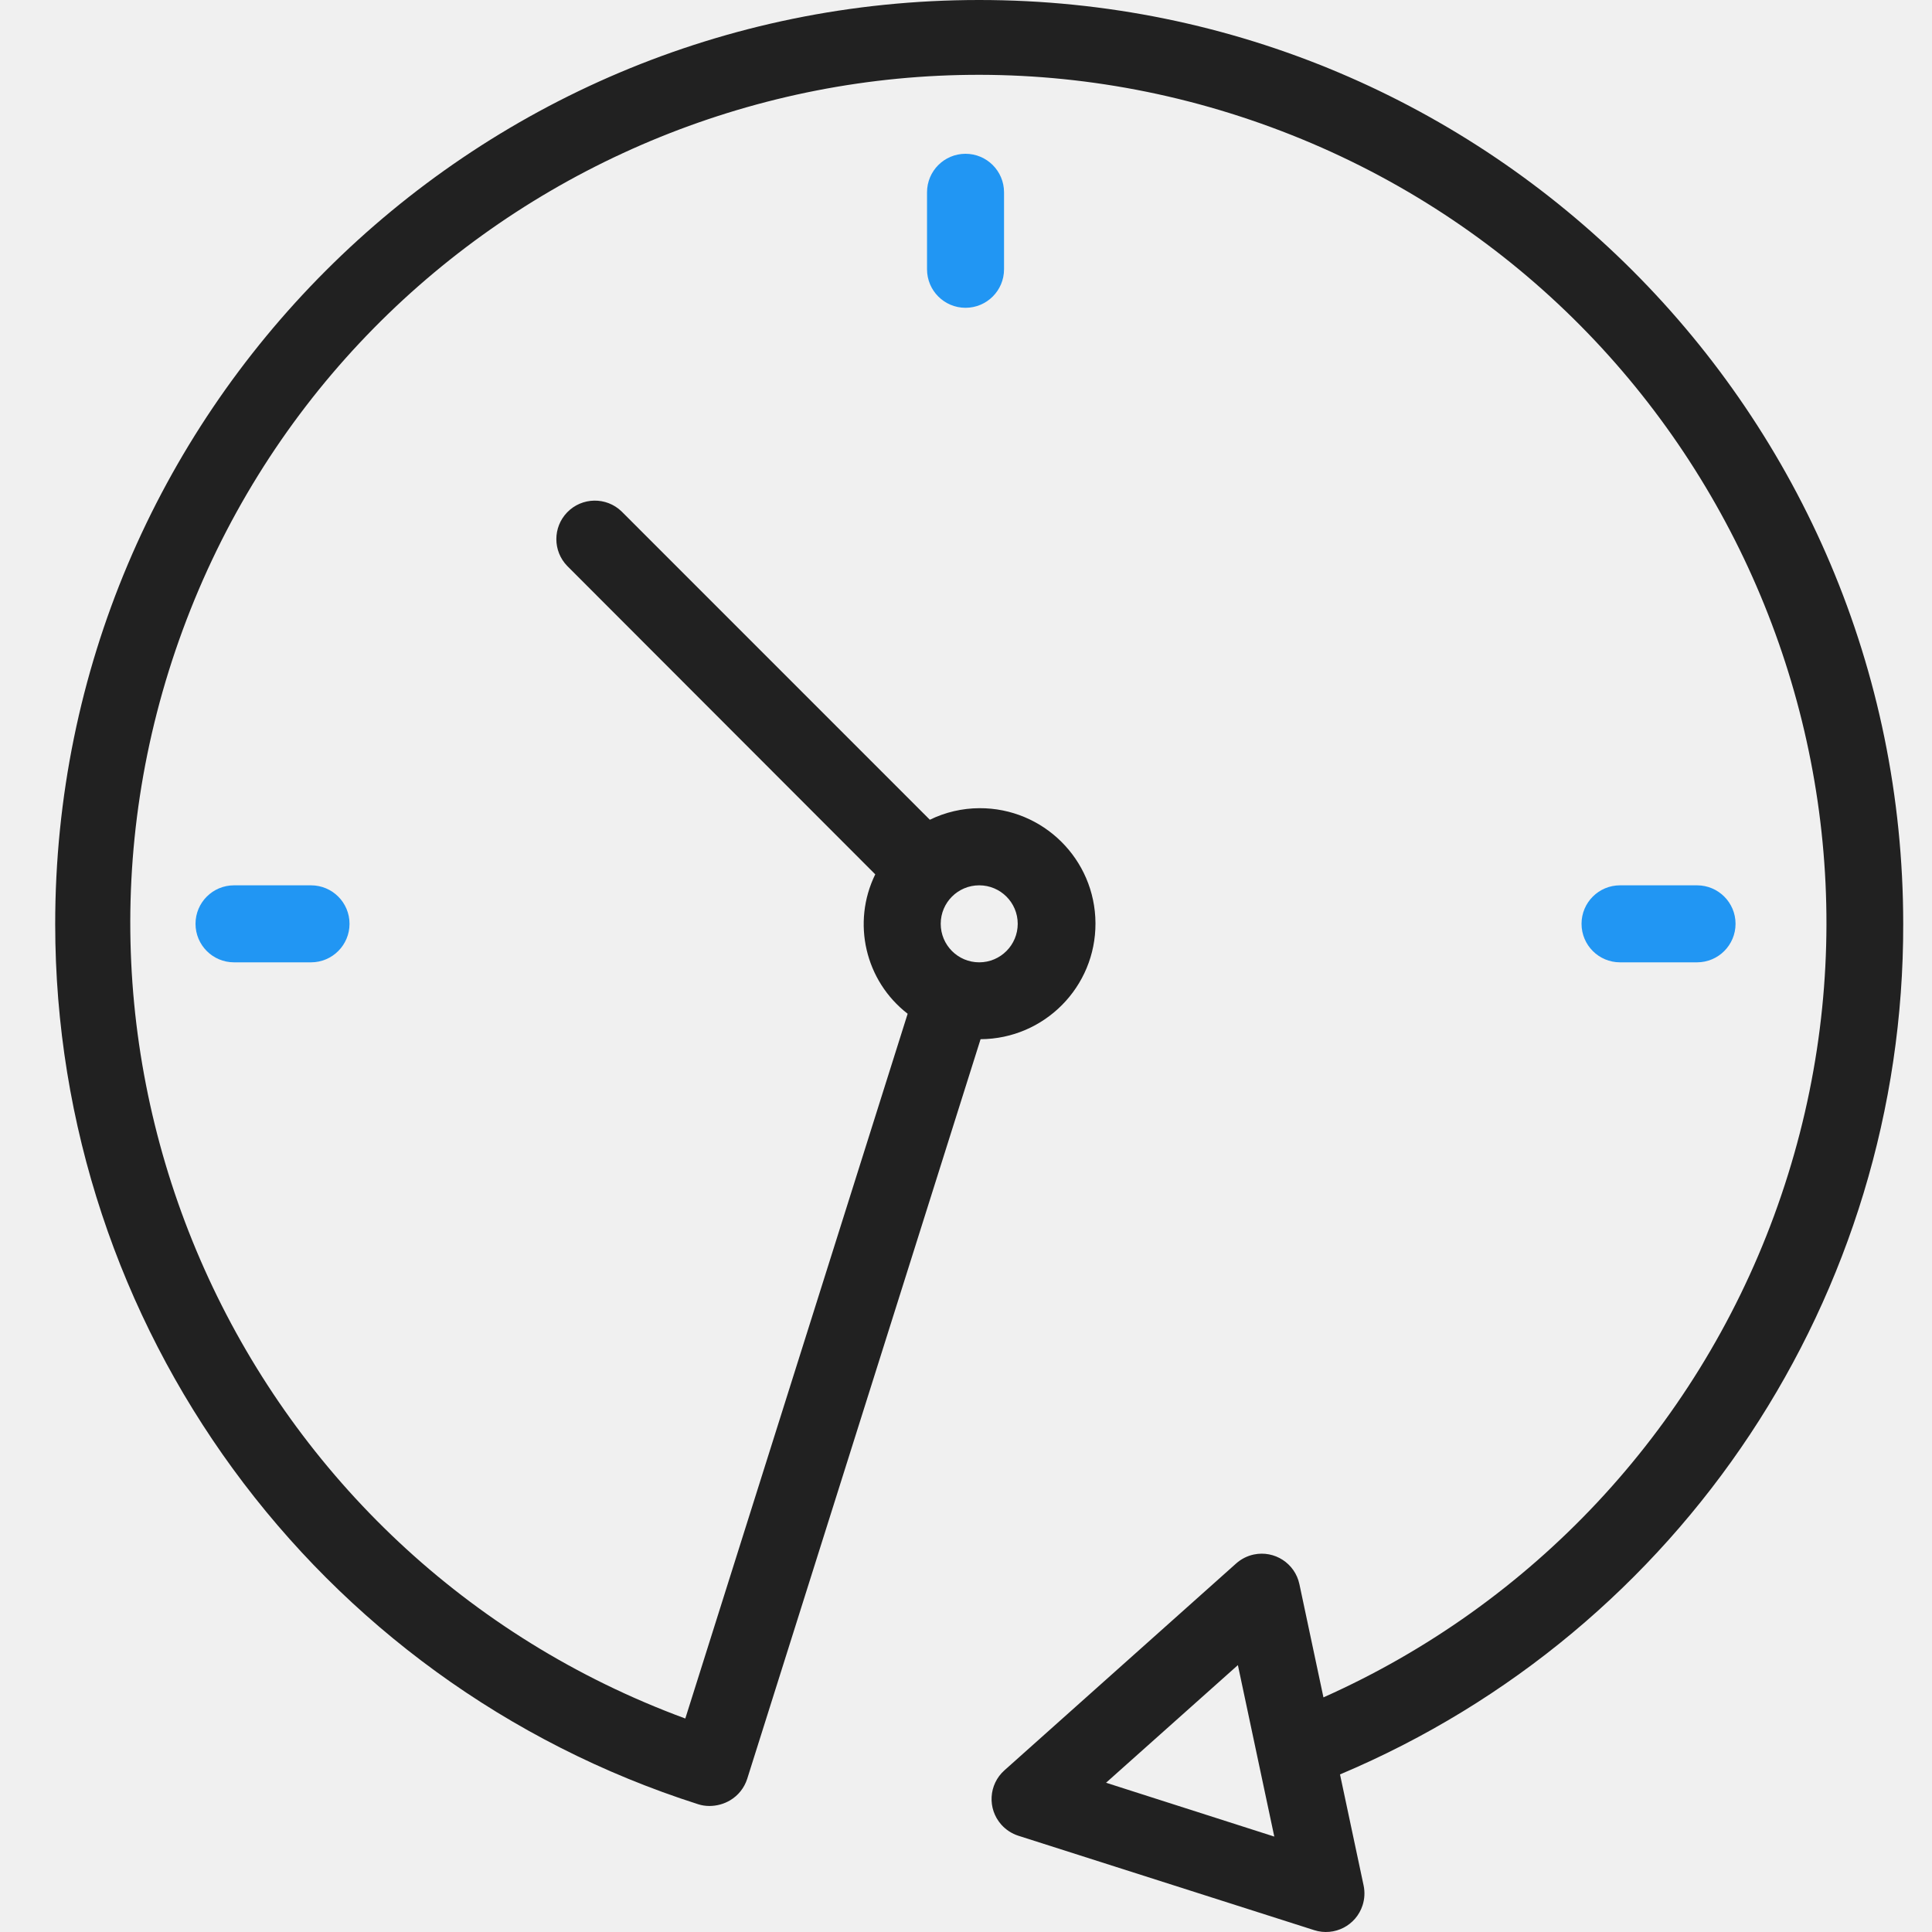
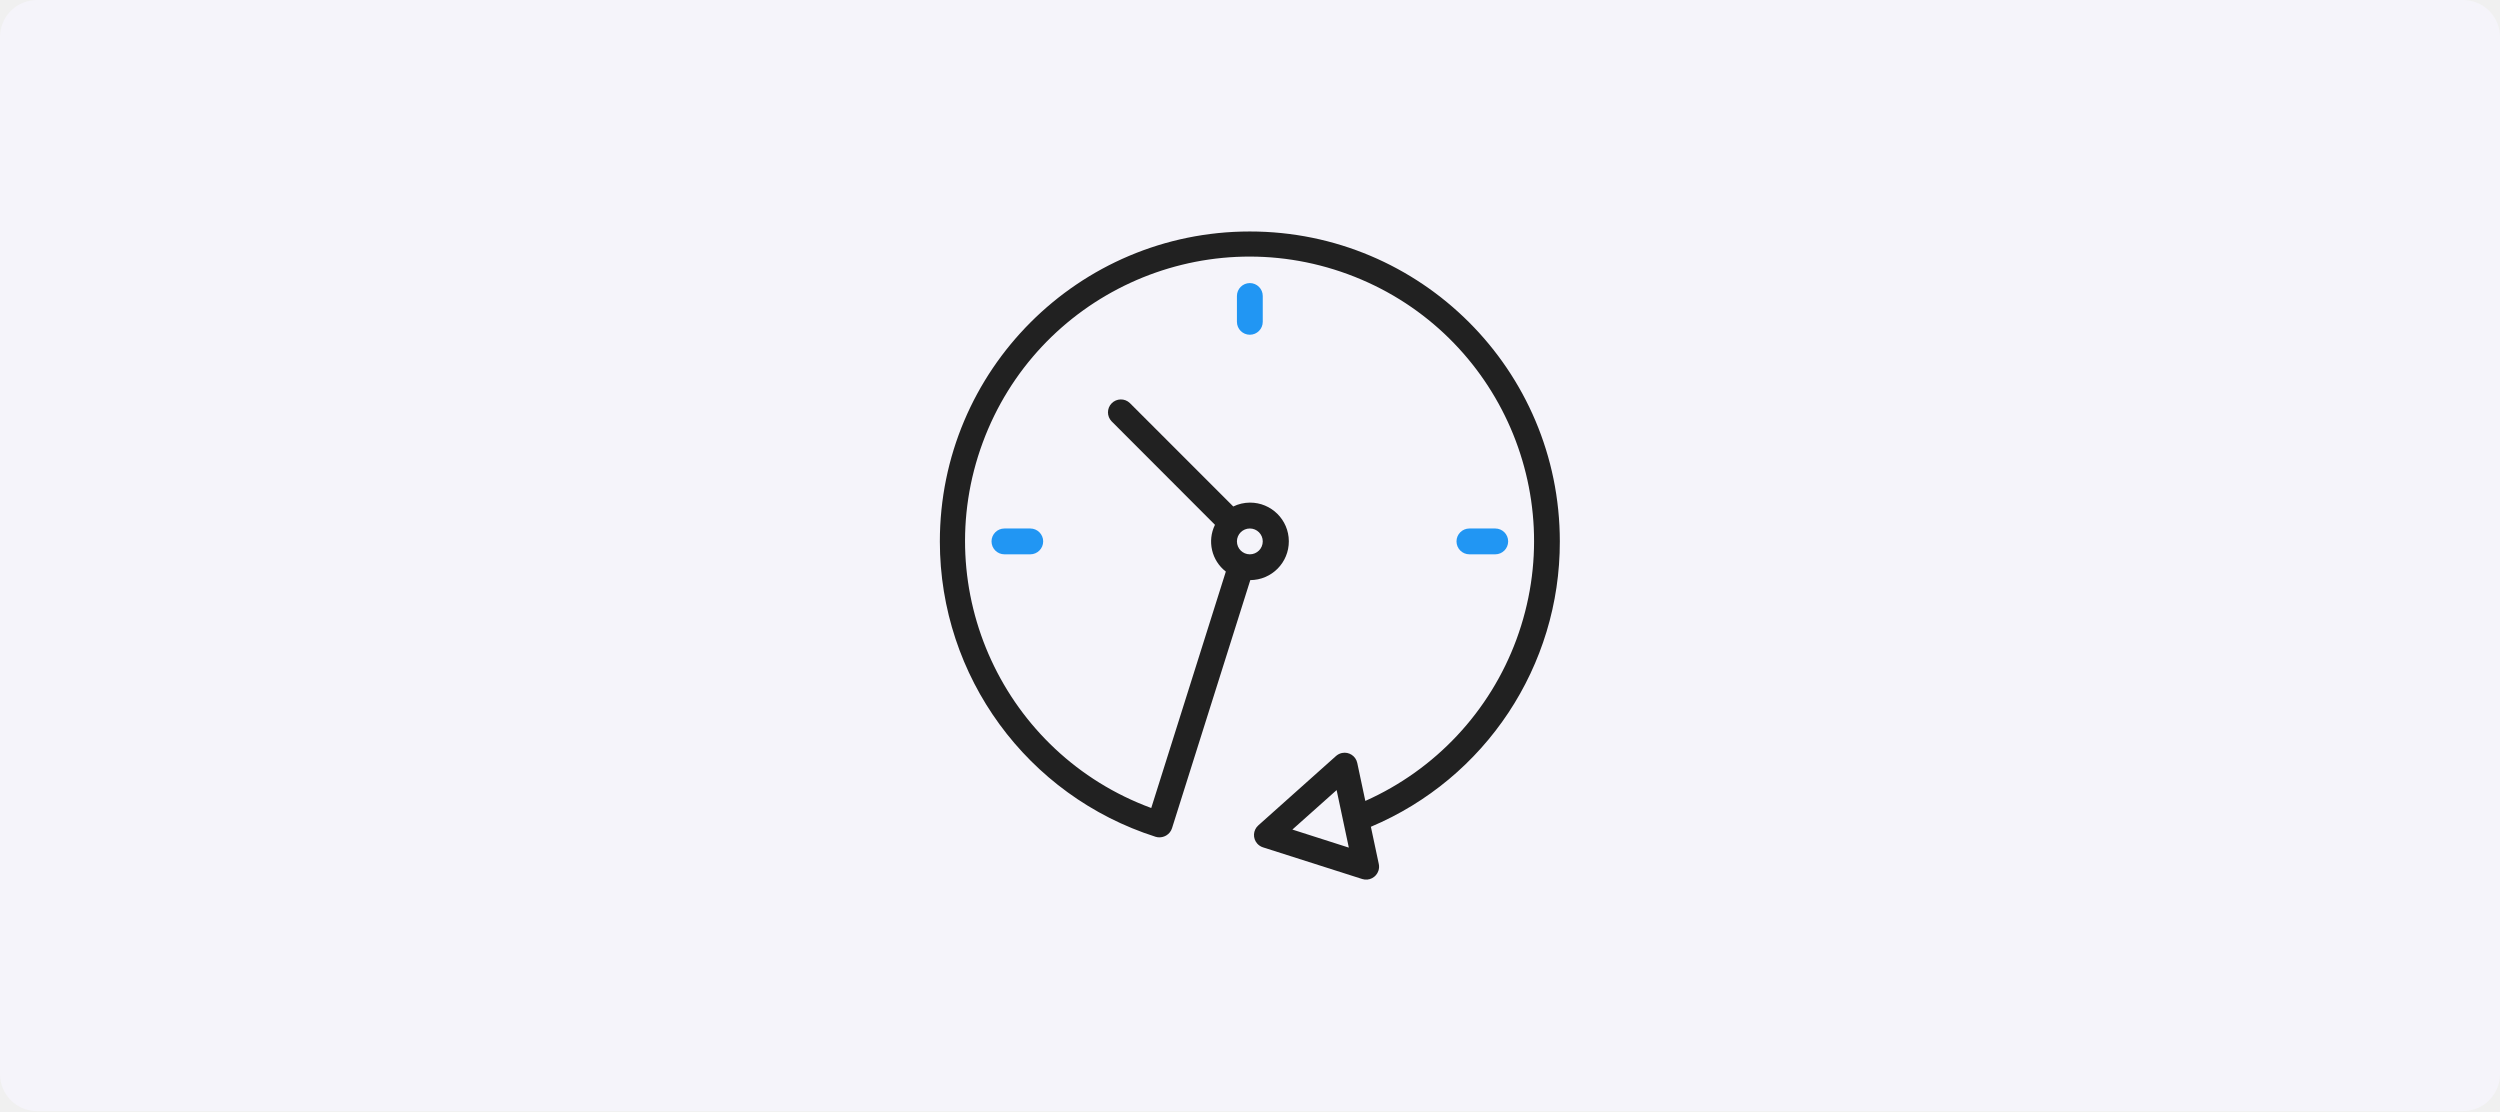
- <svg xmlns="http://www.w3.org/2000/svg" width="70" height="70" viewBox="0 0 70 70" fill="none">
-   <g clip-path="url(#clip0_1_344)">
-     <path d="M68.957 33.471C68.954 14.982 53.962 -0.004 35.471 6.99302e-07C16.982 0.004 1.996 14.996 2 33.486C2.003 48.05 11.421 60.941 25.296 65.371C25.428 65.413 25.566 65.434 25.704 65.434C25.968 65.433 26.227 65.363 26.453 65.229C26.749 65.054 26.969 64.776 27.073 64.449L35.528 37.652C37.839 37.64 39.703 35.757 39.691 33.446C39.679 31.134 37.796 29.271 35.484 29.282C34.863 29.285 34.249 29.428 33.69 29.701L22.521 18.53C21.967 17.995 21.084 18.011 20.549 18.564C20.027 19.105 20.027 19.962 20.549 20.503L31.712 31.679C30.856 33.428 31.345 35.538 32.886 36.73L24.83 62.265C8.91 56.4 0.758 38.74 6.622 22.82C12.487 6.9 30.146 -1.252 46.067 4.613C61.987 10.477 70.139 28.137 64.274 44.057C61.409 51.835 55.522 58.125 47.951 61.499L47.08 57.399C46.921 56.645 46.181 56.164 45.427 56.323C45.189 56.374 44.969 56.486 44.787 56.648L36.394 64.141C35.818 64.653 35.767 65.535 36.28 66.111C36.446 66.297 36.66 66.436 36.899 66.513L47.615 69.933C48.348 70.168 49.134 69.765 49.369 69.031C49.444 68.799 49.456 68.553 49.406 68.314L48.551 64.291C60.941 59.068 68.986 46.918 68.957 33.471ZM35.479 32.077C36.249 32.077 36.874 32.701 36.874 33.471C36.874 34.242 36.249 34.867 35.479 34.867C34.708 34.867 34.084 34.242 34.084 33.471C34.084 32.701 34.708 32.077 35.479 32.077ZM40.074 64.592L44.851 60.33L46.17 66.543L40.074 64.592Z" fill="#212121" />
-     <path d="M33.588 6.967V9.757C33.588 10.528 34.212 11.152 34.983 11.152C35.753 11.152 36.378 10.528 36.378 9.757V6.967C36.378 6.197 35.753 5.572 34.983 5.572C34.212 5.572 33.588 6.197 33.588 6.967Z" fill="#2196F3" />
-     <path d="M8.479 32.077C7.708 32.077 7.084 32.701 7.084 33.471C7.084 34.242 7.708 34.867 8.479 34.867H11.269C12.039 34.867 12.664 34.242 12.664 33.471C12.664 32.701 12.039 32.077 11.269 32.077H8.479Z" fill="#2196F3" />
-     <path d="M61.487 34.867C62.257 34.867 62.882 34.242 62.882 33.471C62.882 32.701 62.257 32.077 61.487 32.077H58.697C57.926 32.077 57.302 32.701 57.302 33.471C57.302 34.242 57.926 34.867 58.697 34.867H61.487Z" fill="#2196F3" />
+ <svg xmlns="http://www.w3.org/2000/svg" width="270" height="120" viewBox="0 0 270 120" fill="none">
+   <rect width="270" height="120" rx="4" fill="#F5F4FA" />
+   <g clip-path="url(#clip0_1_886)">
+     <path d="M168.461 58.471C168.458 39.982 153.466 24.996 134.975 25C116.486 25.004 101.5 39.996 101.504 58.486C101.507 73.05 110.925 85.941 124.8 90.371C124.932 90.413 125.07 90.434 125.208 90.434C125.472 90.433 125.73 90.363 125.957 90.229C126.253 90.054 126.473 89.776 126.577 89.449L135.032 62.652C137.343 62.64 139.207 60.757 139.194 58.446C139.183 56.135 137.3 54.271 134.988 54.282C134.367 54.285 133.753 54.428 133.194 54.701L122.025 43.53C121.471 42.995 120.588 43.011 120.053 43.564C119.53 44.105 119.53 44.962 120.053 45.503L131.216 56.679C130.36 58.428 130.849 60.538 132.39 61.73L124.334 87.265C108.414 81.4 100.262 63.74 106.126 47.82C111.991 31.9 129.65 23.748 145.571 29.613C161.491 35.477 169.643 53.137 163.778 69.057C160.913 76.835 155.026 83.125 147.455 86.499L146.584 82.399C146.425 81.645 145.684 81.164 144.931 81.323C144.693 81.374 144.473 81.486 144.291 81.647L135.898 89.141C135.322 89.653 135.271 90.535 135.783 91.111C135.95 91.297 136.164 91.436 136.403 91.513L147.119 94.933C147.852 95.168 148.638 94.765 148.873 94.031C148.948 93.799 148.96 93.553 148.91 93.314L148.055 89.291C160.445 84.068 168.49 71.918 168.461 58.471ZM134.983 57.077C135.753 57.077 136.378 57.701 136.378 58.471C136.378 59.242 135.753 59.867 134.983 59.867C134.212 59.867 133.588 59.242 133.588 58.471C133.588 57.701 134.212 57.077 134.983 57.077ZM139.577 89.592L144.355 85.33L145.674 91.543L139.577 89.592Z" fill="#212121" />
+     <path d="M133.588 31.967V34.757C133.588 35.528 134.212 36.152 134.983 36.152C135.753 36.152 136.378 35.528 136.378 34.757V31.967C136.378 31.197 135.753 30.572 134.983 30.572C134.212 30.572 133.588 31.197 133.588 31.967Z" fill="#2196F3" />
+     <path d="M108.479 57.077C107.708 57.077 107.084 57.701 107.084 58.471C107.084 59.242 107.708 59.867 108.479 59.867H111.269C112.039 59.867 112.664 59.242 112.664 58.471C112.664 57.701 112.039 57.077 111.269 57.077H108.479Z" fill="#2196F3" />
+     <path d="M161.487 59.867C162.257 59.867 162.881 59.242 162.881 58.471C162.881 57.701 162.257 57.077 161.487 57.077H158.697C157.926 57.077 157.302 57.701 157.302 58.471C157.302 59.242 157.926 59.867 158.697 59.867H161.487Z" fill="#2196F3" />
  </g>
  <defs>
-     <clipPath id="clip0_1_344">
-       <rect width="70" height="70" fill="white" />
+     <clipPath id="clip0_1_886">
+       <rect width="70" height="70" fill="white" transform="translate(100 25)" />
    </clipPath>
  </defs>
</svg>
